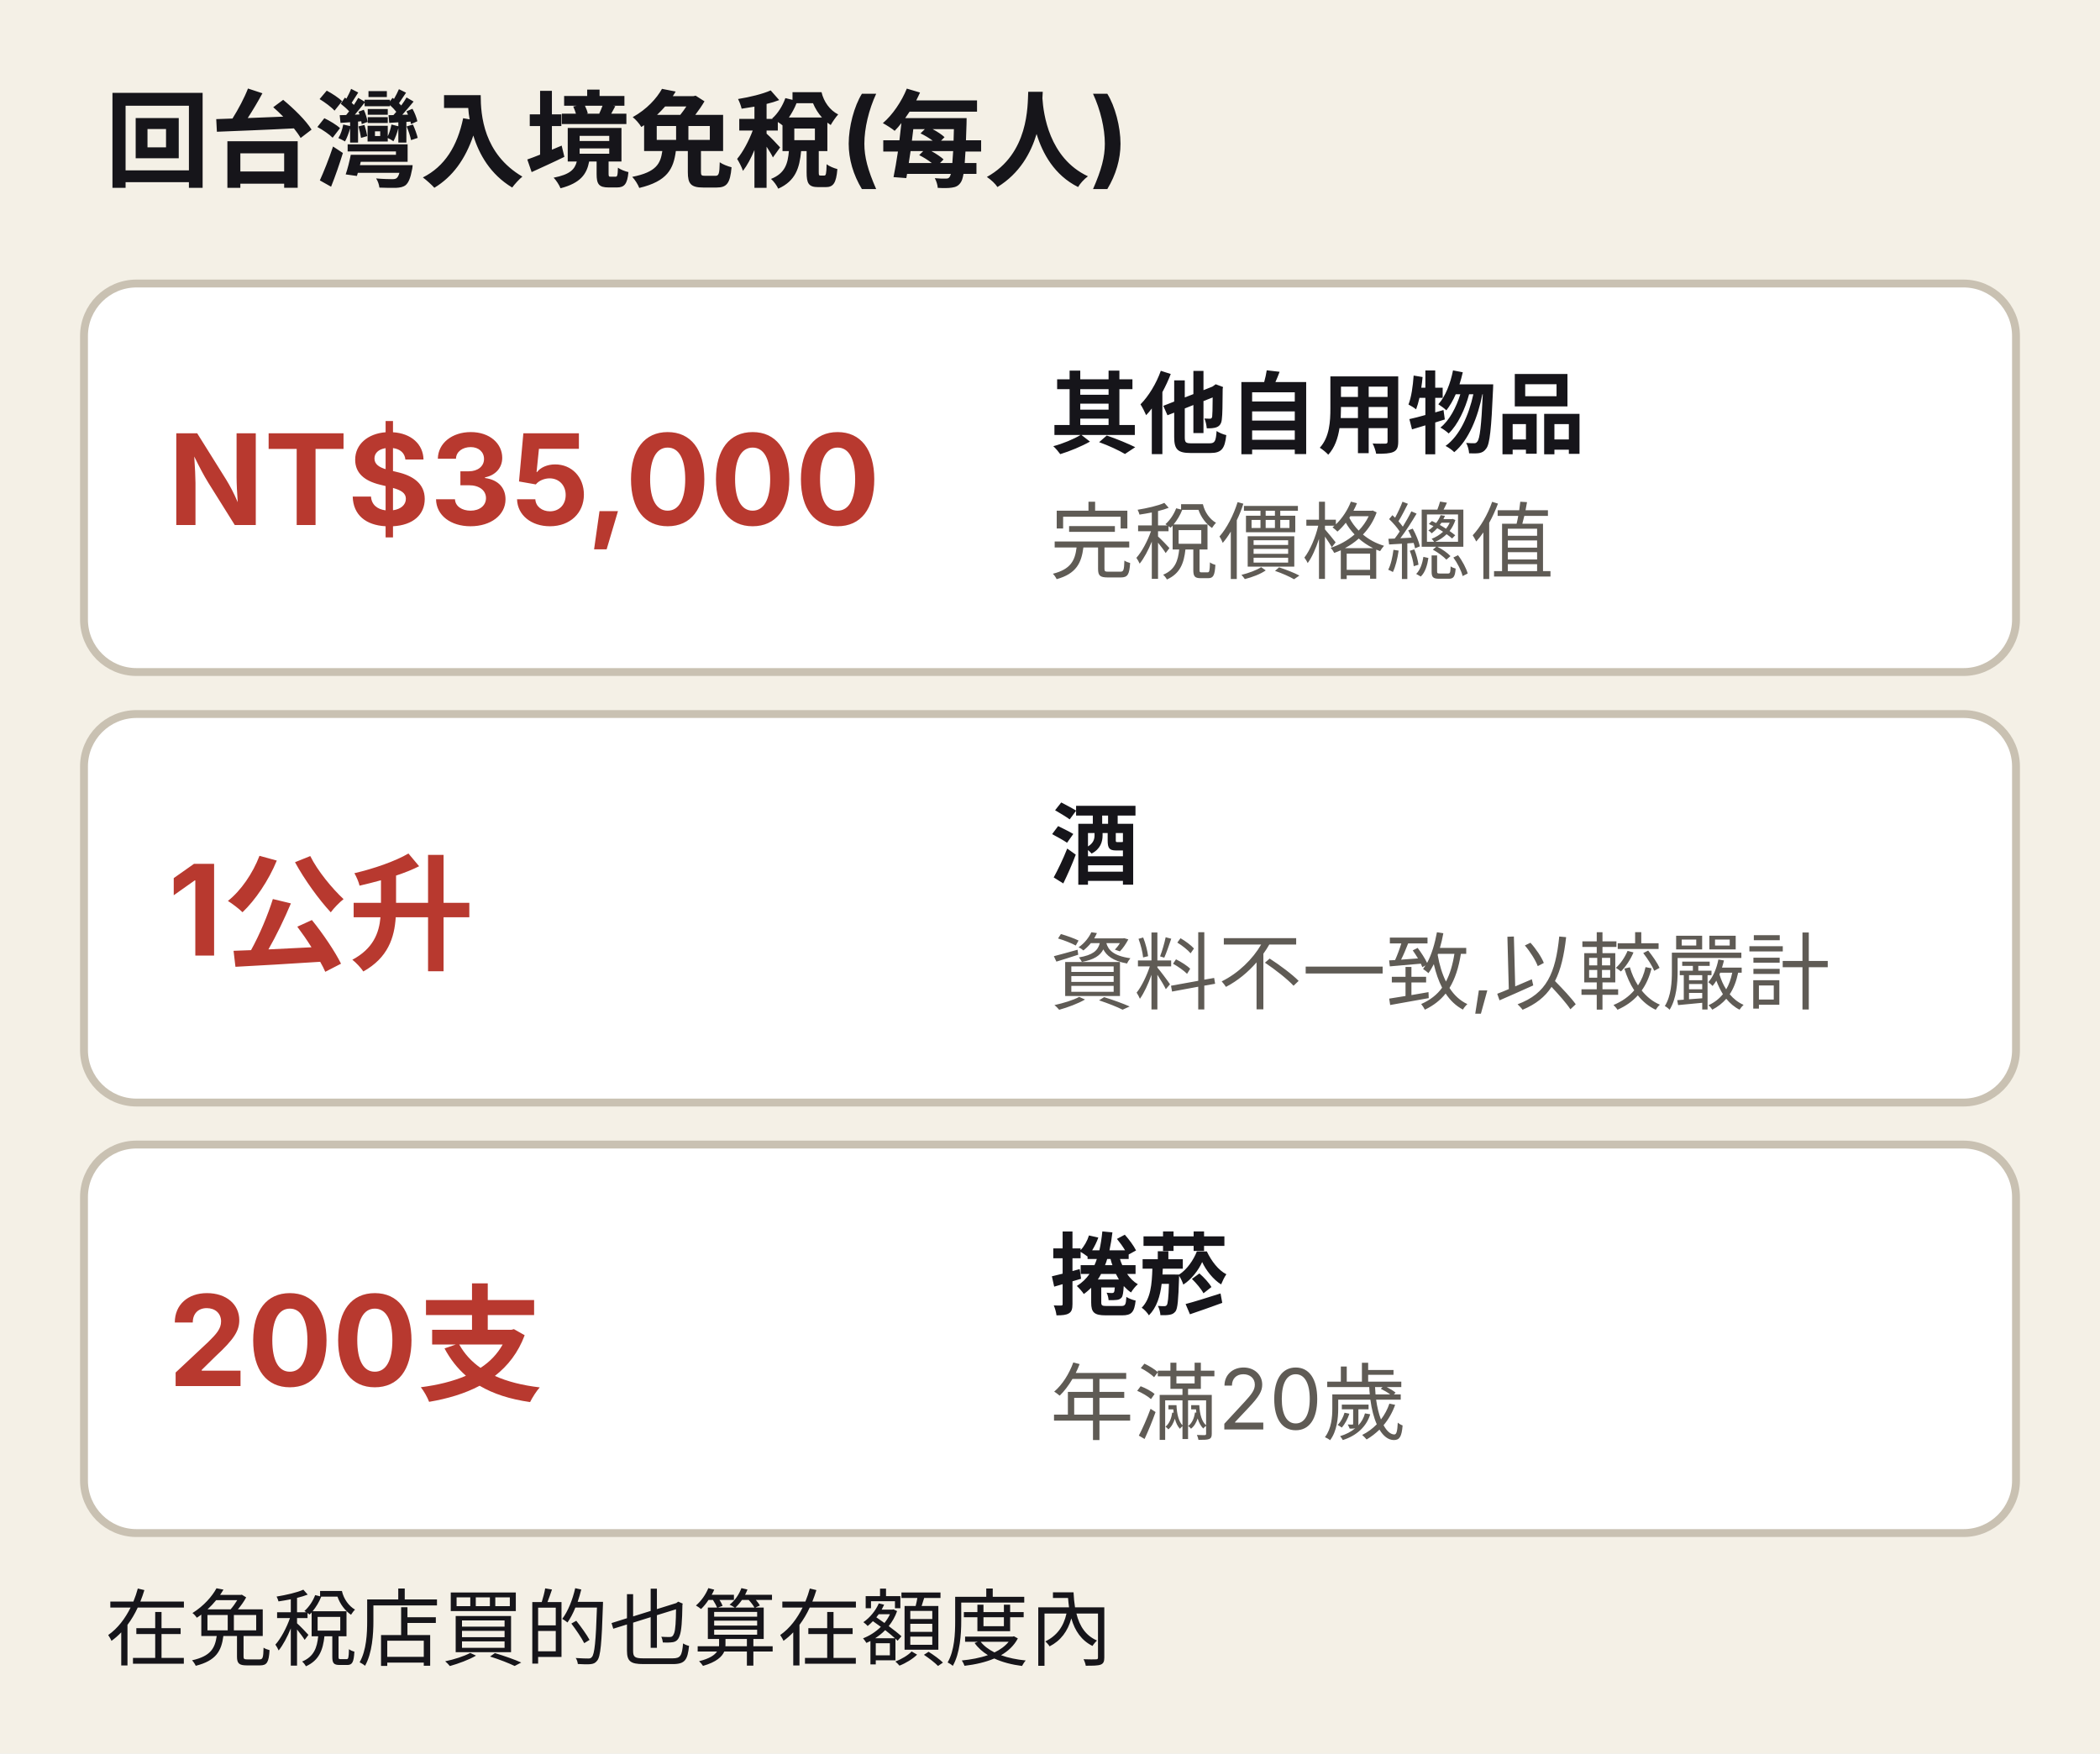
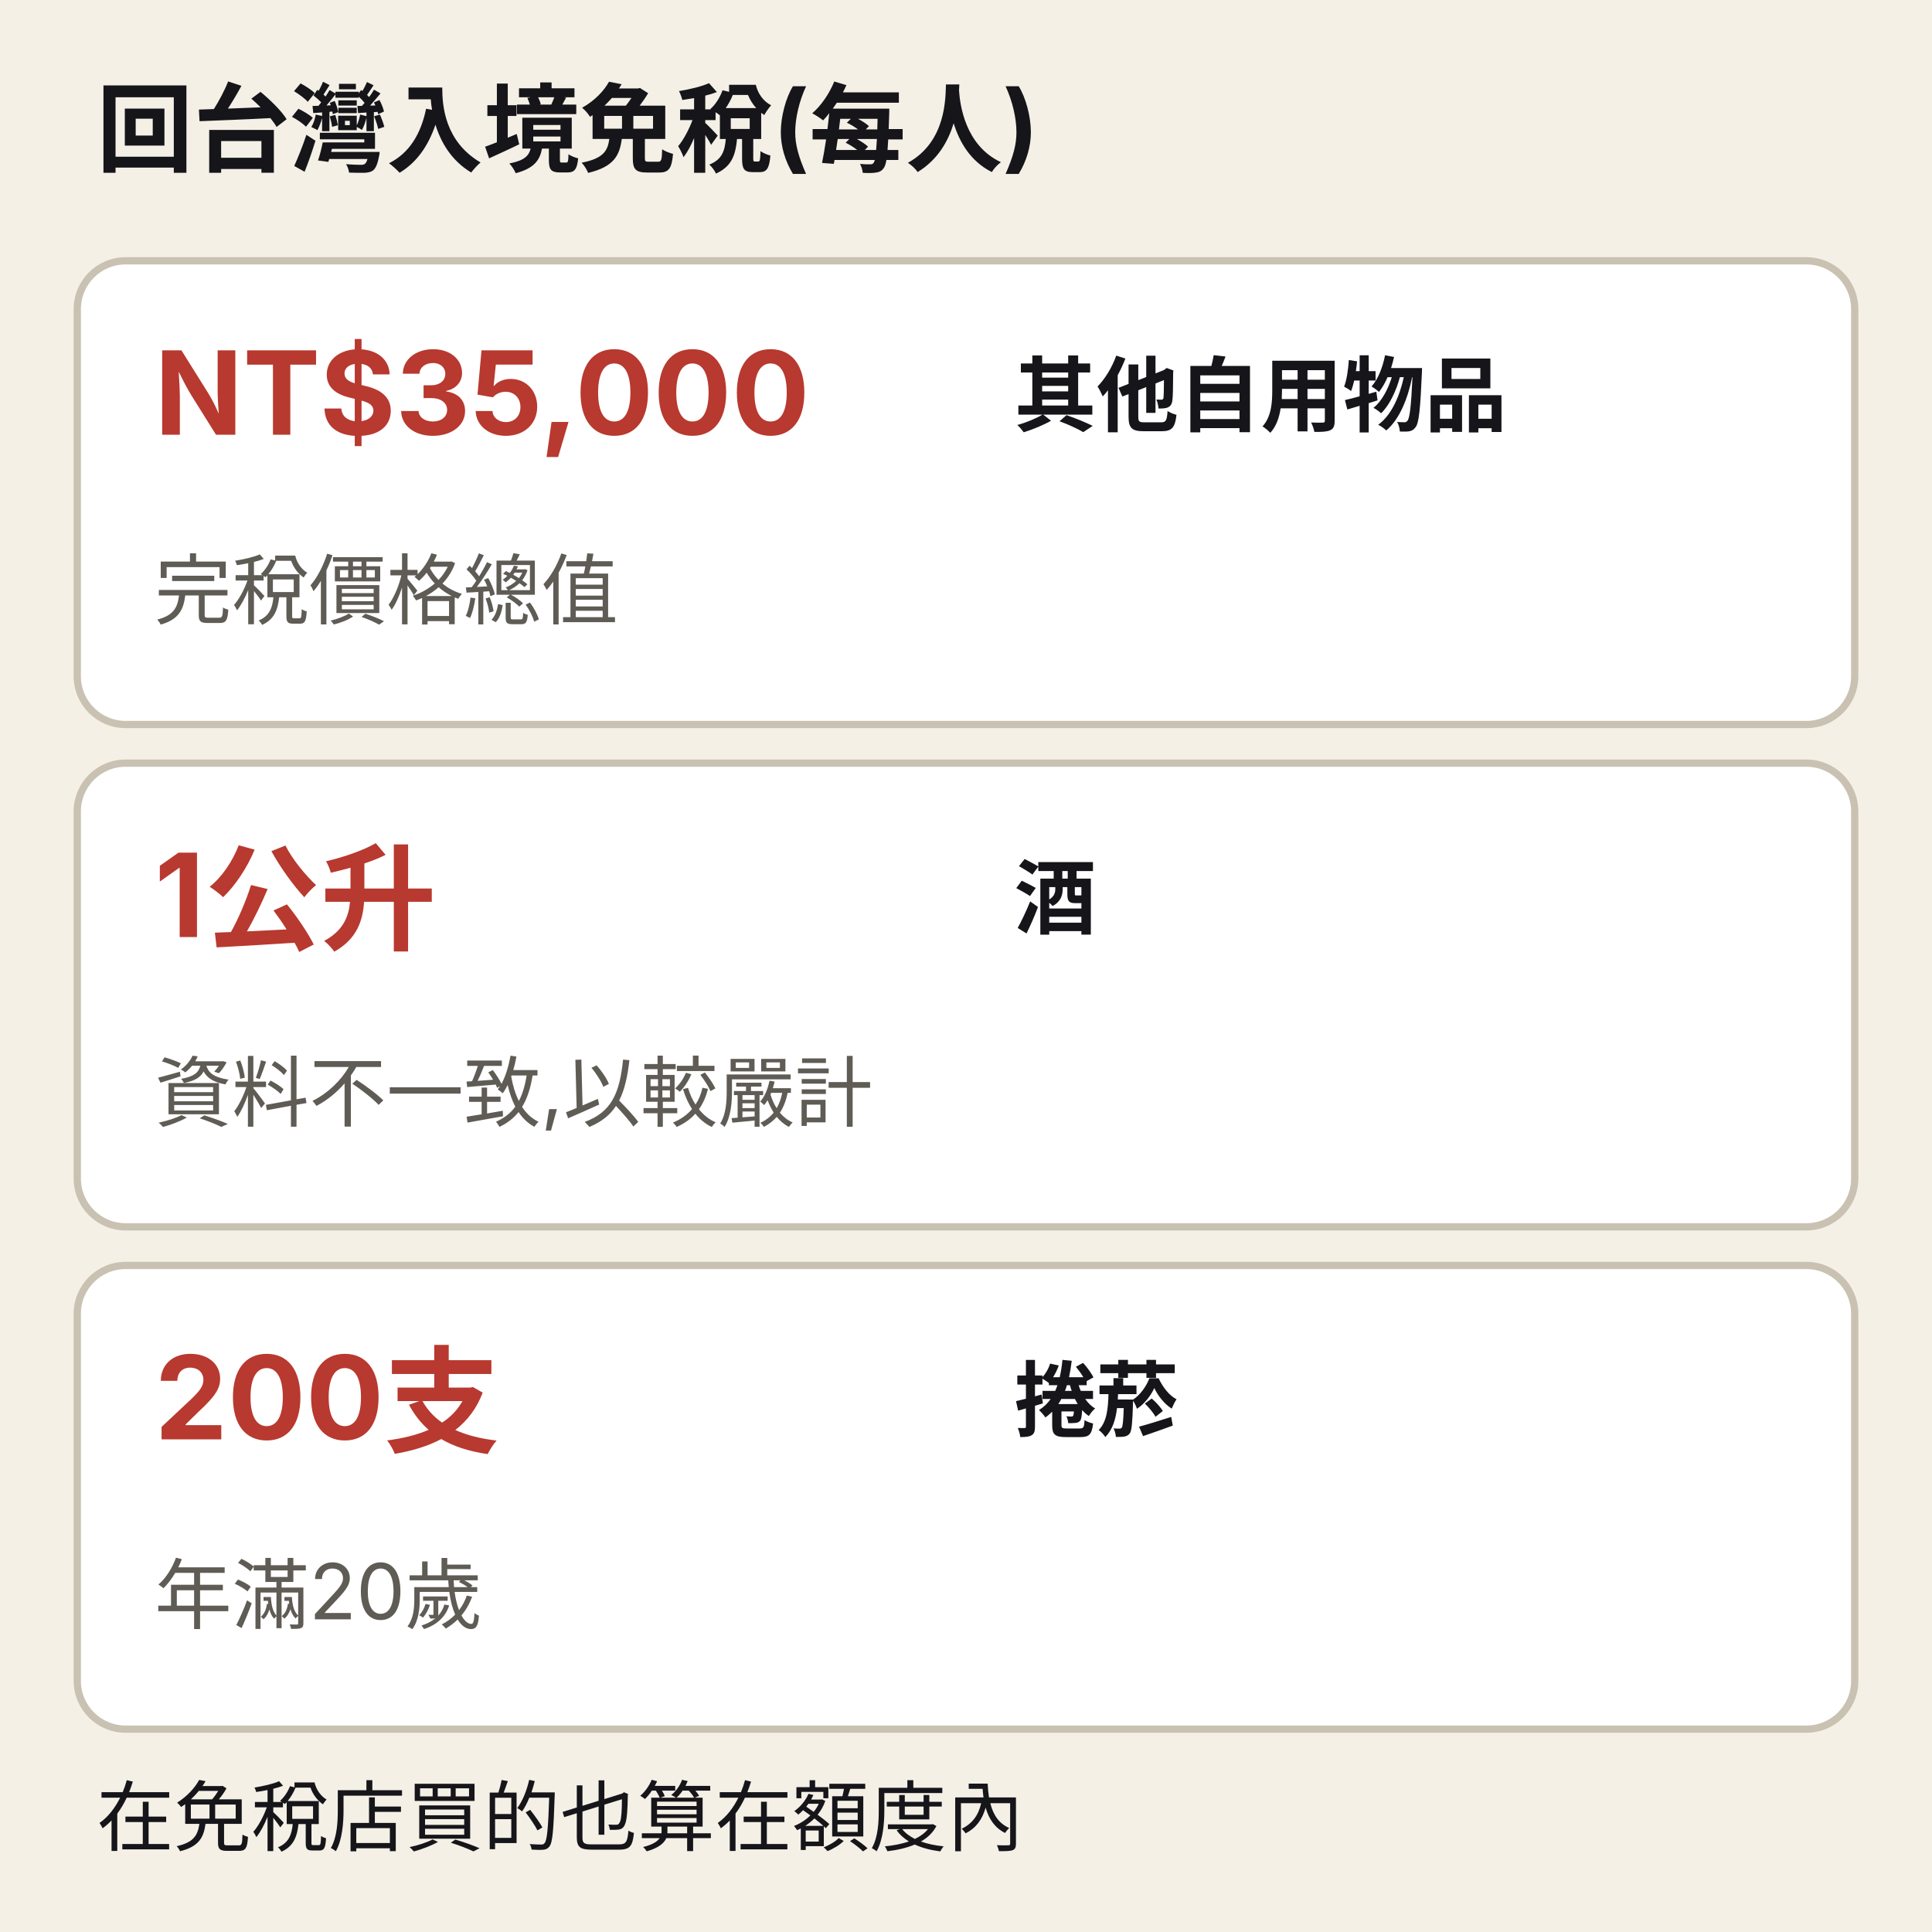
- <svg xmlns="http://www.w3.org/2000/svg" viewBox="0 0 400 334" role="img" aria-label="回台灣入境免稅(每人)" font-family="system-ui, -apple-system, &quot;Noto Sans KR&quot;, &quot;Noto Sans JP&quot;, &quot;Noto Sans TC&quot;, sans-serif">
-   <rect width="400" height="334" fill="#f4f0e6" />
+ <svg xmlns="http://www.w3.org/2000/svg" viewBox="0 0 400 400" role="img" aria-label="回台灣入境免稅(每人)" font-family="system-ui, -apple-system, &quot;Noto Sans KR&quot;, &quot;Noto Sans JP&quot;, &quot;Noto Sans TC&quot;, sans-serif">
+   <rect width="400" height="400" fill="#f4f0e6" />
  <text x="20" y="34" font-size="20" font-weight="700" fill="#16151a" text-anchor="start">回台灣入境免稅(每人)</text>
-   <rect x="16" y="54" width="368" height="74" rx="10" fill="#ffffff" stroke="#c9c1b2" stroke-width="1.5" />
-   <text x="32" y="100" font-size="24" font-weight="700" fill="#b8392f" text-anchor="start">NT$35,000</text>
-   <text x="200" y="85" font-size="17" font-weight="700" fill="#16151a" text-anchor="start">其他自用物品</text>
-   <text x="200" y="109" font-size="16" font-weight="400" fill="#5f5b55" text-anchor="start">完稅價格總值</text>
-   <rect x="16" y="136" width="368" height="74" rx="10" fill="#ffffff" stroke="#c9c1b2" stroke-width="1.5" />
-   <text x="32" y="182" font-size="24" font-weight="700" fill="#b8392f" text-anchor="start">1公升</text>
-   <text x="200" y="167" font-size="17" font-weight="700" fill="#16151a" text-anchor="start">酒</text>
-   <text x="200" y="191" font-size="16" font-weight="400" fill="#5f5b55" text-anchor="start">資料不一致,以較嚴計</text>
-   <rect x="16" y="218" width="368" height="74" rx="10" fill="#ffffff" stroke="#c9c1b2" stroke-width="1.5" />
-   <text x="32" y="264" font-size="24" font-weight="700" fill="#b8392f" text-anchor="start">200支</text>
-   <text x="200" y="249" font-size="17" font-weight="700" fill="#16151a" text-anchor="start">捲菸</text>
-   <text x="200" y="273" font-size="16" font-weight="400" fill="#5f5b55" text-anchor="start">年滿20歲</text>
-   <text x="20" y="316" font-size="16" font-weight="400" fill="#16151a" text-anchor="start">在免稅店買的也算在額度內</text>
+   <rect x="16" y="54" width="368" height="96" rx="10" fill="#ffffff" stroke="#c9c1b2" stroke-width="1.5" />
+   <text x="32" y="90" font-size="24" font-weight="700" fill="#b8392f" text-anchor="start">NT$35,000</text>
+   <text x="210" y="88" font-size="17" font-weight="700" fill="#16151a" text-anchor="start">其他自用物品</text>
+   <text x="32" y="128" font-size="16" font-weight="400" fill="#5f5b55" text-anchor="start">完稅價格總值</text>
+   <rect x="16" y="158" width="368" height="96" rx="10" fill="#ffffff" stroke="#c9c1b2" stroke-width="1.5" />
+   <text x="32" y="194" font-size="24" font-weight="700" fill="#b8392f" text-anchor="start">1公升</text>
+   <text x="210" y="192" font-size="17" font-weight="700" fill="#16151a" text-anchor="start">酒</text>
+   <text x="32" y="232" font-size="16" font-weight="400" fill="#5f5b55" text-anchor="start">資料不一致,以較嚴計</text>
+   <rect x="16" y="262" width="368" height="96" rx="10" fill="#ffffff" stroke="#c9c1b2" stroke-width="1.5" />
+   <text x="32" y="298" font-size="24" font-weight="700" fill="#b8392f" text-anchor="start">200支</text>
+   <text x="210" y="296" font-size="17" font-weight="700" fill="#16151a" text-anchor="start">捲菸</text>
+   <text x="32" y="336" font-size="16" font-weight="400" fill="#5f5b55" text-anchor="start">年滿20歲</text>
+   <text x="20" y="382" font-size="16" font-weight="400" fill="#16151a" text-anchor="start">在免稅店買的也算在額度內</text>
</svg>
